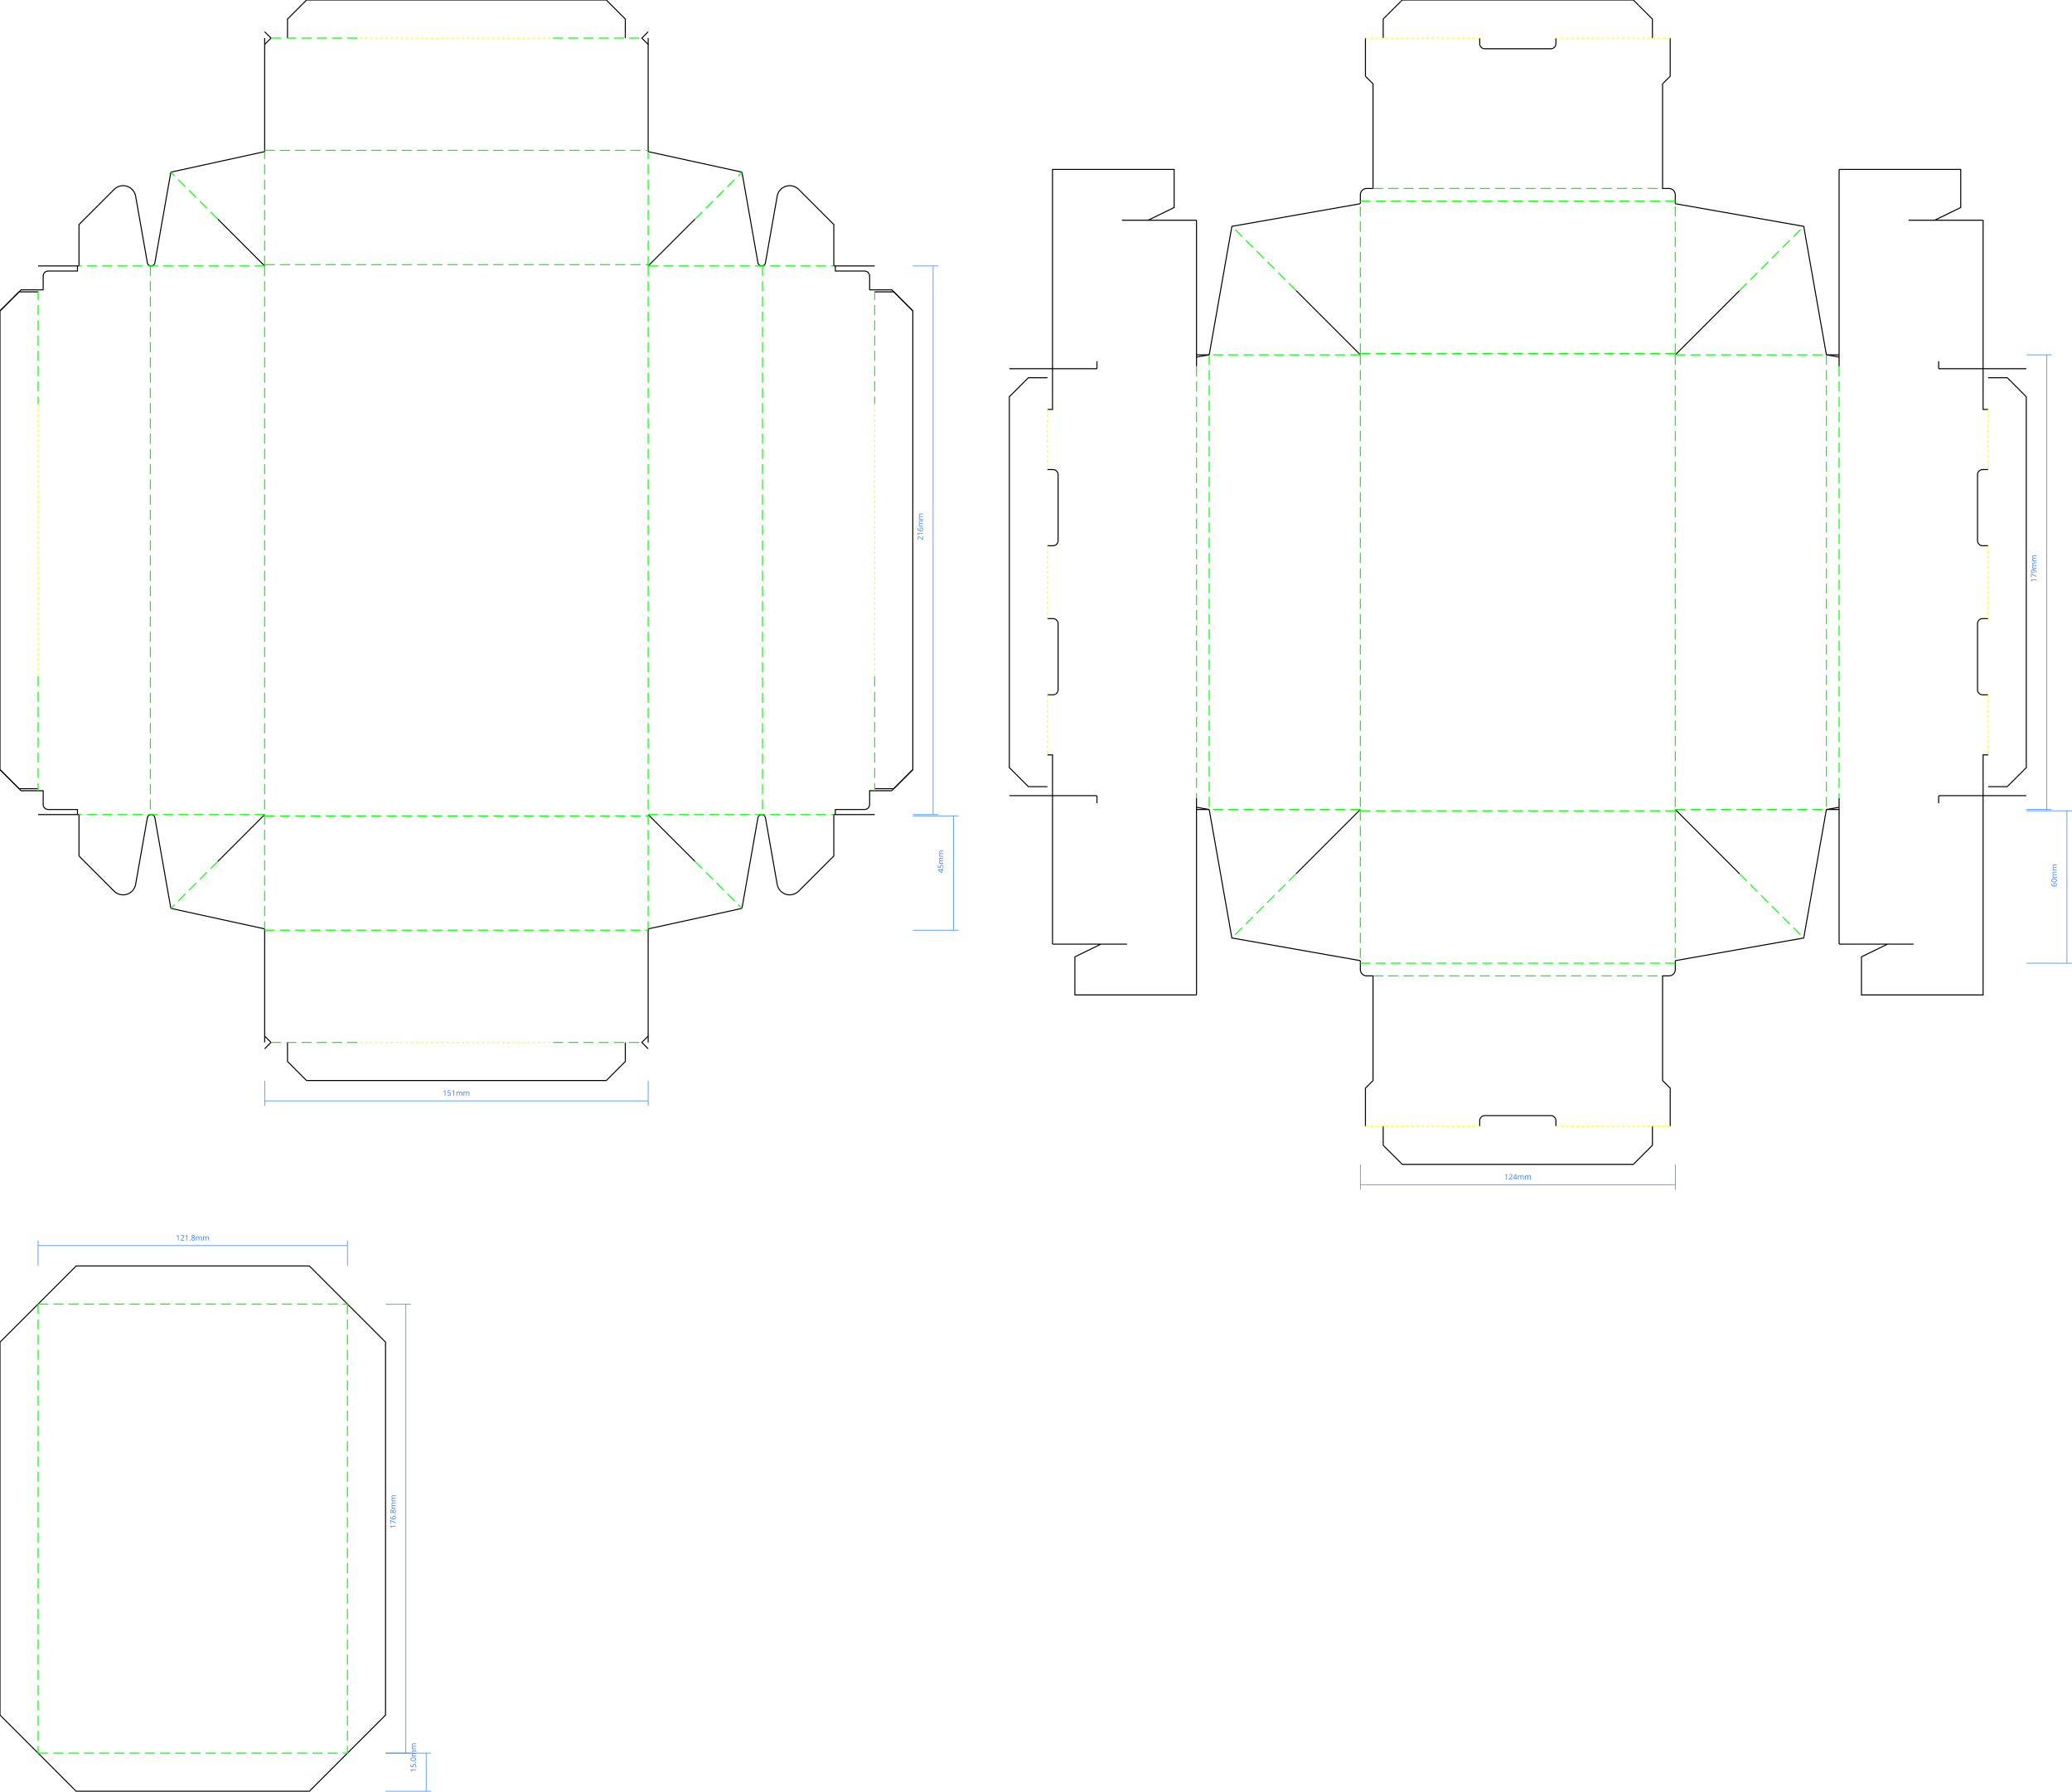
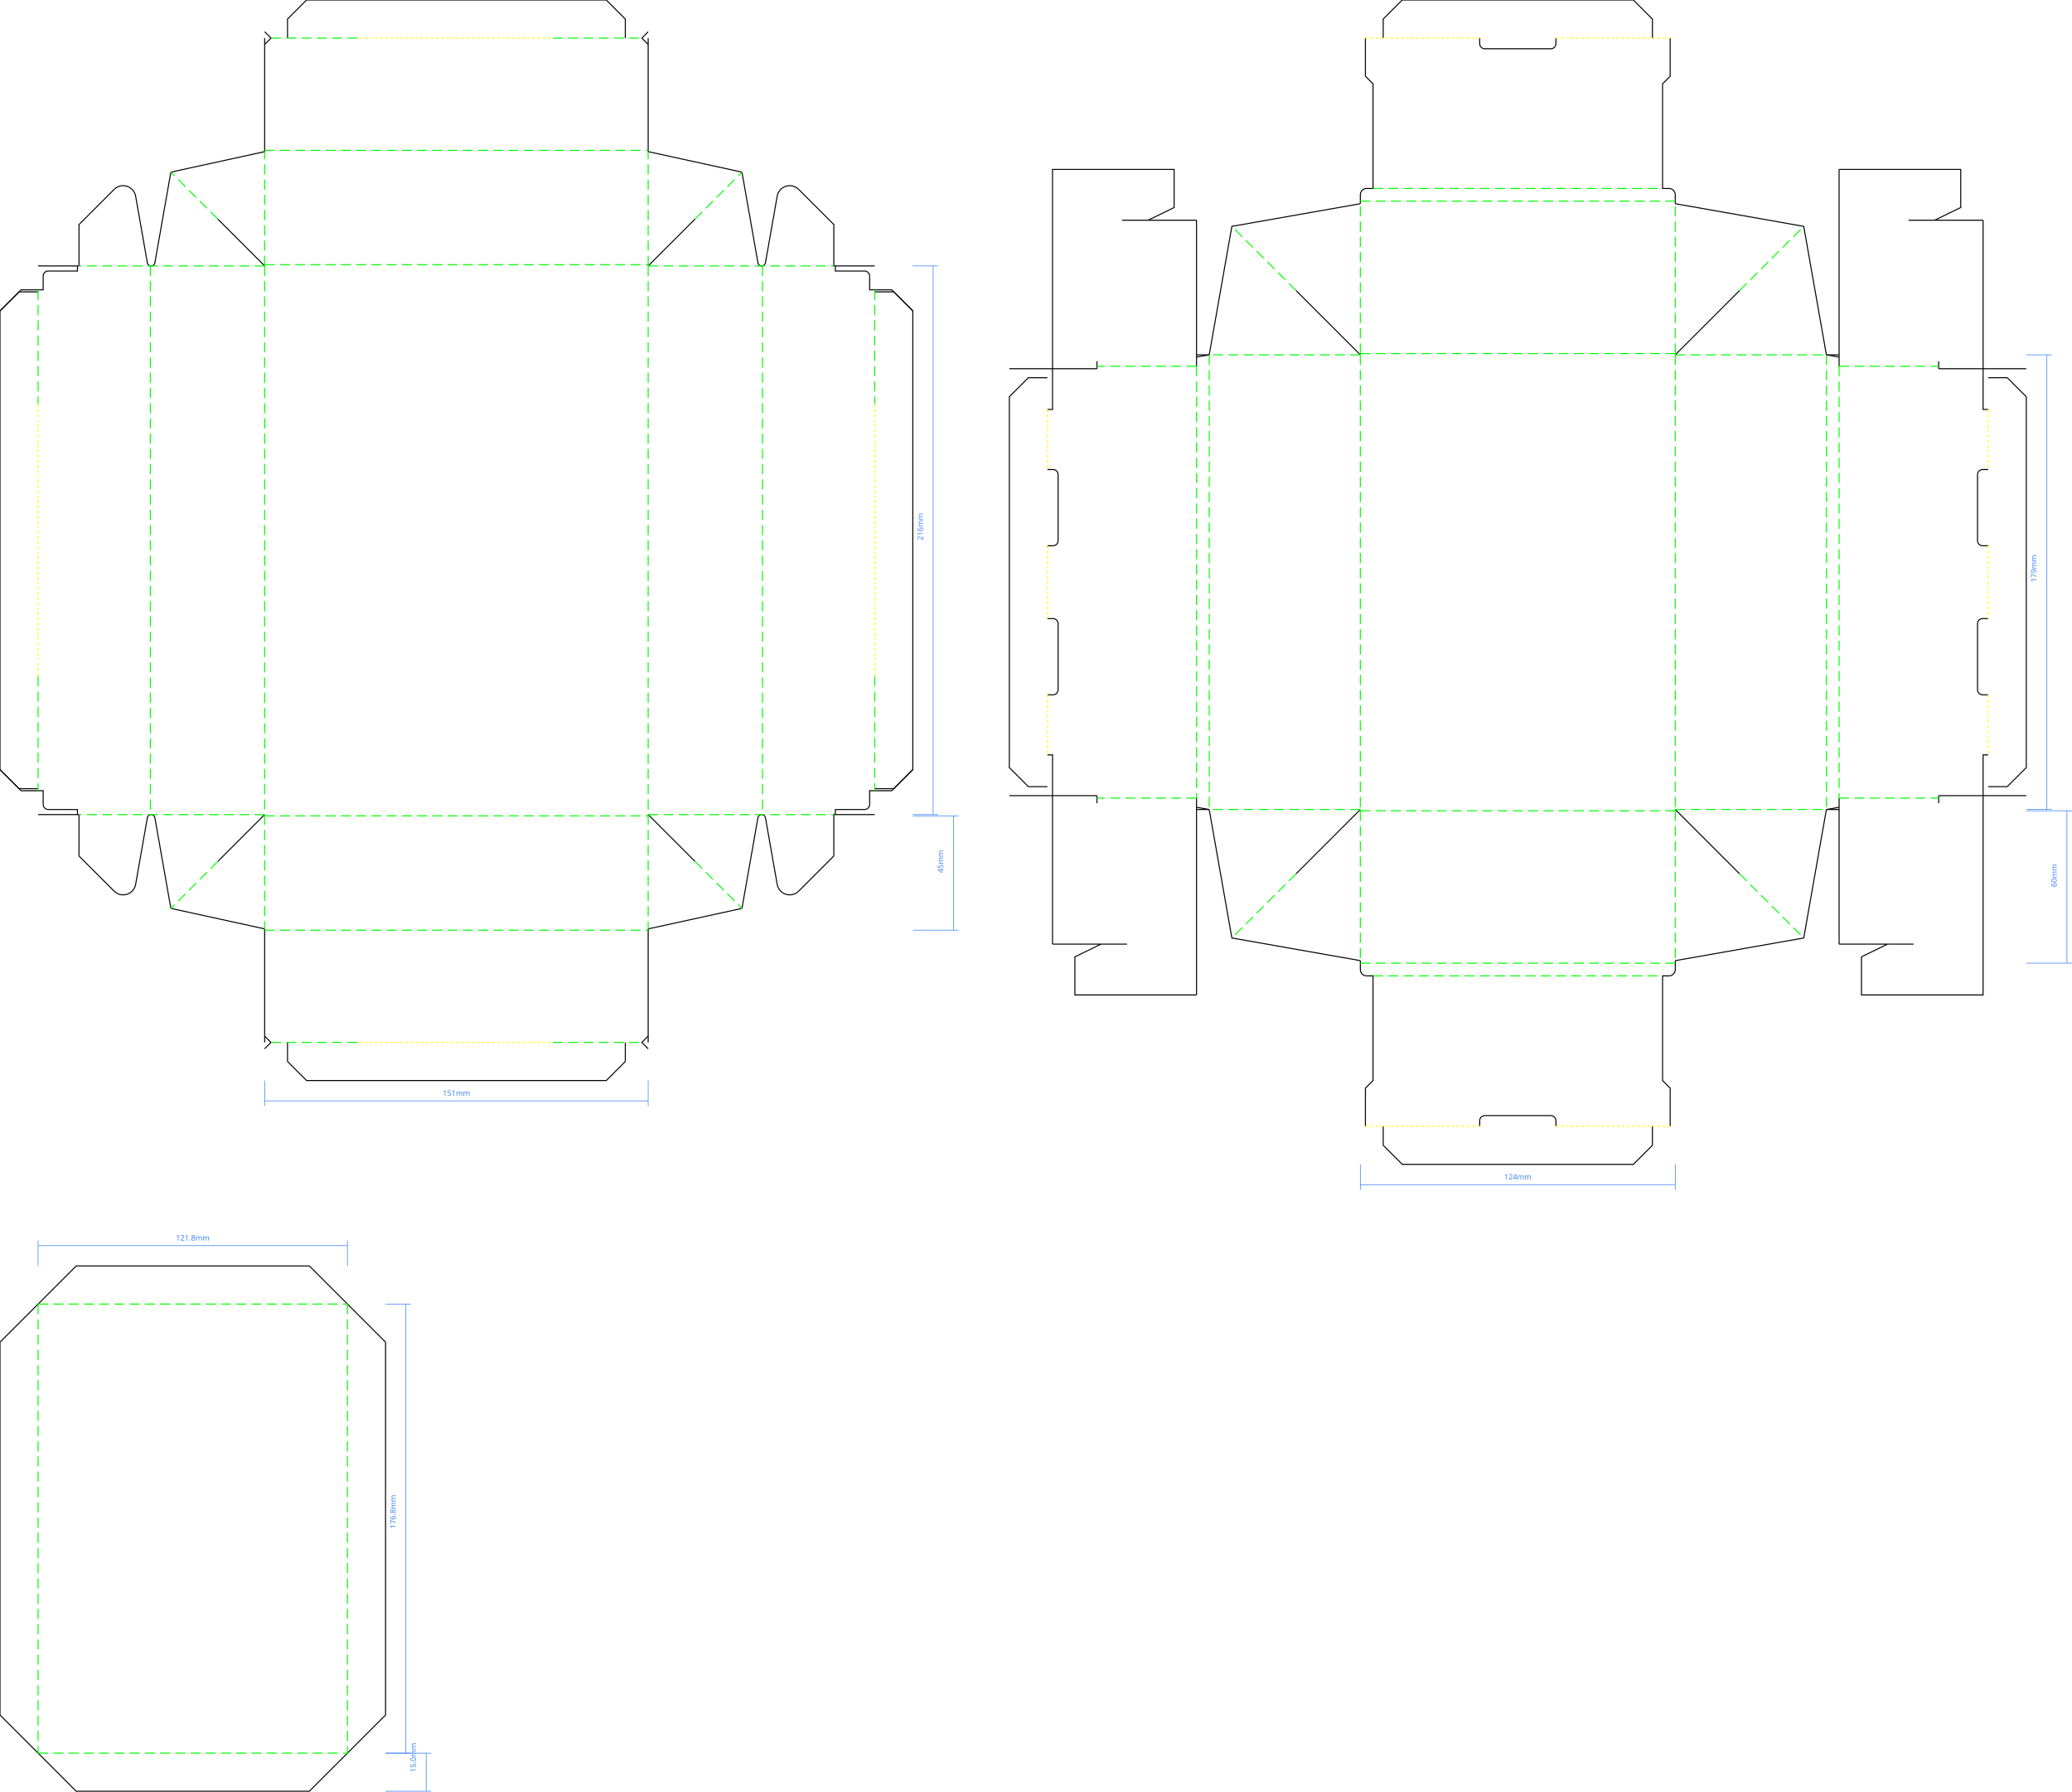
<svg xmlns="http://www.w3.org/2000/svg" width="815.80mm" height="705.20mm" viewBox="0.00 0.00 815.80 705.20">
  <g id="CUT" data-name="切割線">
    <path d="M476.10,139.70 L471.10,139.70 M476.10,318.70 L471.10,318.70" stroke="#000000" stroke-width="0.4" fill="none" />
    <path d="M412.40,184.86 L414.60,184.86 A2.00,2.00 0 0,1 416.60,186.86 L416.60,212.86 A2.00,2.00 0 0,1 414.60,214.86 L412.40,214.86 M412.40,243.54 L414.60,243.54 A2.00,2.00 0 0,1 416.60,245.54 L416.60,271.54 A2.00,2.00 0 0,1 414.60,273.54 L412.40,273.54" stroke="#000000" stroke-width="0.4" fill="none" />
    <path d="M412.40,148.70 L404.90,148.70 L397.40,156.20 L397.40,302.20 L404.90,309.70 L412.40,309.70" stroke="#000000" stroke-width="0.4" fill="none" />
    <path d="M719.10,139.70 L724.10,139.70 M719.10,318.70 L724.10,318.70" stroke="#000000" stroke-width="0.4" fill="none" />
    <path d="M782.80,184.86 L780.60,184.86 A2.00,2.00 0 0,0 778.60,186.86 L778.60,212.86 A2.00,2.00 0 0,0 780.60,214.86 L782.80,214.86 M782.80,243.54 L780.60,243.54 A2.00,2.00 0 0,0 778.60,245.54 L778.60,271.54 A2.00,2.00 0 0,0 780.60,273.54 L782.80,273.54" stroke="#000000" stroke-width="0.4" fill="none" />
    <path d="M782.80,148.70 L790.30,148.70 L797.80,156.20 L797.80,302.20 L790.30,309.70 L782.80,309.70" stroke="#000000" stroke-width="0.4" fill="none" />
    <path d="M535.60,80.20 L535.60,79.20 M659.60,80.20 L659.60,79.20" stroke="#000000" stroke-width="0.4" fill="none" />
    <path d="M582.60,15.00 L582.60,17.20 A2.00,2.00 0 0,0 584.60,19.20 L610.60,19.20 A2.00,2.00 0 0,0 612.60,17.20 L612.60,15.00" stroke="#000000" stroke-width="0.4" fill="none" />
    <path d="M544.60,15.00 L544.60,7.50 L552.10,0.00 L643.10,0.00 L650.60,7.50 L650.60,15.00" stroke="#000000" stroke-width="0.4" fill="none" />
    <path d="M535.60,378.20 L535.60,379.20 M659.60,378.20 L659.60,379.20" stroke="#000000" stroke-width="0.4" fill="none" />
    <path d="M582.60,443.40 L582.60,441.20 A2.00,2.00 0 0,1 584.60,439.20 L610.60,439.20 A2.00,2.00 0 0,1 612.60,441.20 L612.60,443.40" stroke="#000000" stroke-width="0.4" fill="none" />
    <path d="M544.60,443.40 L544.60,450.90 L552.10,458.40 L643.10,458.40 L650.60,450.90 L650.60,443.40" stroke="#000000" stroke-width="0.4" fill="none" />
    <path d="M659.60,318.70 L684.89,343.99" stroke="#000000" stroke-width="0.4" fill="none" />
    <path d="M659.60,378.20 L710.18,369.28 L719.10,318.70" stroke="#000000" stroke-width="0.4" fill="none" />
    <path d="M719.10,318.70 L724.10,317.82 M724.10,314.20 L724.10,371.70 M753.45,371.70 L724.10,371.70 M743.18,371.70 L732.91,376.70 L732.91,391.70 L780.80,391.70 L780.80,313.24 L797.80,313.24 M763.30,313.24 L780.80,313.24 M763.30,316.20 L763.30,314.20 L763.30,313.24 M780.80,313.24 L780.80,297.20 L782.80,297.20" stroke="#000000" stroke-width="0.4" fill="none" />
    <path d="M659.60,379.20 L659.60,381.70 A2.50,2.50 0 0,1 657.10,384.20 L654.60,384.20 L654.60,425.40 L657.60,428.40 L657.60,443.40" stroke="#000000" stroke-width="0.4" fill="none" />
    <path d="M659.60,139.70 L684.89,114.41" stroke="#000000" stroke-width="0.4" fill="none" />
    <path d="M659.60,80.20 L710.18,89.12 L719.10,139.70" stroke="#000000" stroke-width="0.4" fill="none" />
    <path d="M719.10,139.70 L724.10,140.58 M724.10,144.20 L724.10,66.70 M751.45,86.70 L780.80,86.70 M761.72,86.70 L771.99,81.70 L771.99,66.70 L724.10,66.70 M780.80,86.70 L780.80,145.16 L797.80,145.16 M763.30,145.16 L780.80,145.16 M763.30,142.20 L763.30,144.20 L763.30,145.16 M780.80,145.16 L780.80,161.20 L782.80,161.20" stroke="#000000" stroke-width="0.4" fill="none" />
    <path d="M659.60,79.20 L659.60,76.70 A2.50,2.50 0 0,0 657.10,74.20 L654.60,74.20 L654.60,33.00 L657.60,30.00 L657.60,15.00" stroke="#000000" stroke-width="0.4" fill="none" />
    <path d="M535.60,318.70 L510.31,343.99" stroke="#000000" stroke-width="0.4" fill="none" />
    <path d="M535.60,378.20 L485.02,369.28 L476.10,318.70" stroke="#000000" stroke-width="0.4" fill="none" />
    <path d="M476.10,318.70 L471.10,317.82 M471.10,314.20 L471.10,391.70 M443.75,371.70 L414.40,371.70 M433.48,371.70 L423.21,376.70 L423.21,391.70 L471.10,391.70 M414.40,371.70 L414.40,313.24 L397.40,313.24 M431.90,313.24 L414.40,313.24 M431.90,316.20 L431.90,314.20 L431.90,313.24 M414.40,313.24 L414.40,297.20 L412.40,297.20" stroke="#000000" stroke-width="0.4" fill="none" />
    <path d="M535.60,379.20 L535.60,381.70 A2.50,2.50 0 0,0 538.10,384.20 L540.60,384.20 L540.60,425.40 L537.60,428.40 L537.60,443.40" stroke="#000000" stroke-width="0.4" fill="none" />
    <path d="M535.60,139.70 L510.31,114.41" stroke="#000000" stroke-width="0.4" fill="none" />
    <path d="M535.60,80.20 L485.02,89.12 L476.10,139.70" stroke="#000000" stroke-width="0.4" fill="none" />
    <path d="M476.10,139.70 L471.10,140.58 M471.10,144.20 L471.10,86.70 M441.75,86.70 L471.10,86.70 M452.02,86.70 L462.29,81.70 L462.29,66.70 L414.40,66.70 L414.40,145.16 L397.40,145.16 M431.90,145.16 L414.40,145.16 M431.90,142.20 L431.90,144.20 L431.90,145.16 M414.40,145.16 L414.40,161.20 L412.40,161.20" stroke="#000000" stroke-width="0.4" fill="none" />
    <path d="M535.60,79.20 L535.60,76.70 A2.50,2.50 0 0,1 538.10,74.20 L540.60,74.20 L540.60,33.00 L537.60,30.00 L537.60,15.00" stroke="#000000" stroke-width="0.4" fill="none" />
    <path d="M31.10,104.70 L15.00,104.70 M31.10,320.70 L15.00,320.70" stroke="#000000" stroke-width="0.4" fill="none" />
    <path d="M15.00,114.90 L7.50,114.90 L0.00,122.40 L0.00,303.00 L7.50,310.50 L15.00,310.50" stroke="#000000" stroke-width="0.4" fill="none" />
    <path d="M328.30,104.70 L344.40,104.70 M328.30,320.70 L344.40,320.70" stroke="#000000" stroke-width="0.4" fill="none" />
    <path d="M344.40,114.90 L351.90,114.90 L359.40,122.40 L359.40,303.00 L351.90,310.50 L344.40,310.50" stroke="#000000" stroke-width="0.4" fill="none" />
    <path d="M104.20,59.70 L104.20,15.00 M255.20,59.70 L255.20,15.00" stroke="#000000" stroke-width="0.4" fill="none" />
    <path d="M104.20,12.50 L106.70,15.00 L104.20,17.50 M255.20,12.50 L252.70,15.00 L255.20,17.50" stroke="#000000" stroke-width="0.4" fill="none" />
    <path d="M113.20,15.00 L113.20,7.50 L120.70,0.00 L238.70,0.00 L246.20,7.50 L246.20,15.00" stroke="#000000" stroke-width="0.4" fill="none" />
    <path d="M104.20,365.70 L104.20,410.40 M255.20,365.70 L255.20,410.40" stroke="#000000" stroke-width="0.4" fill="none" />
    <path d="M104.20,407.90 L106.70,410.40 L104.20,412.90 M255.20,407.90 L252.70,410.40 L255.20,412.90" stroke="#000000" stroke-width="0.4" fill="none" />
    <path d="M113.20,410.40 L113.20,417.90 L120.70,425.40 L238.70,425.40 L246.20,417.90 L246.20,410.40" stroke="#000000" stroke-width="0.4" fill="none" />
    <path d="M255.20,320.70 L273.66,339.16" stroke="#000000" stroke-width="0.4" fill="none" />
    <path d="M292.13,357.63 L255.20,365.70" stroke="#000000" stroke-width="0.4" fill="none" />
    <path d="M292.13,357.63 L298.42,321.94 A1.50,1.50 0 0,1 301.38,321.94 L306.00,348.17 A5.00,5.00 0 0,0 314.46,350.84 L328.30,337.00 L328.30,320.70" stroke="#000000" stroke-width="0.4" fill="none" />
    <path d="M328.90,320.70 L328.90,318.70 L340.40,318.70 A2.00,2.00 0 0,0 342.40,316.70 L342.40,311.30 L351.10,311.30 L359.40,303.00" stroke="#000000" stroke-width="0.4" fill="none" />
    <path d="M255.20,104.70 L273.66,86.24" stroke="#000000" stroke-width="0.4" fill="none" />
    <path d="M292.13,67.77 L255.20,59.70" stroke="#000000" stroke-width="0.4" fill="none" />
    <path d="M292.13,67.77 L298.42,103.46 A1.50,1.50 0 0,0 301.38,103.46 L306.00,77.23 A5.00,5.00 0 0,1 314.46,74.56 L328.30,88.40 L328.30,104.70" stroke="#000000" stroke-width="0.4" fill="none" />
    <path d="M328.90,104.70 L328.90,106.70 L340.40,106.70 A2.00,2.00 0 0,1 342.40,108.70 L342.40,114.10 L351.10,114.10 L359.40,122.40" stroke="#000000" stroke-width="0.4" fill="none" />
    <path d="M104.20,320.70 L85.74,339.16" stroke="#000000" stroke-width="0.4" fill="none" />
    <path d="M67.27,357.63 L104.20,365.70" stroke="#000000" stroke-width="0.4" fill="none" />
    <path d="M67.27,357.63 L60.98,321.94 A1.50,1.50 0 0,0 58.02,321.94 L53.40,348.17 A5.00,5.00 0 0,1 44.94,350.84 L31.10,337.00 L31.10,320.70" stroke="#000000" stroke-width="0.4" fill="none" />
    <path d="M30.50,320.70 L30.50,318.70 L19.00,318.70 A2.00,2.00 0 0,1 17.00,316.70 L17.00,311.30 L8.30,311.30 L0.00,303.00" stroke="#000000" stroke-width="0.4" fill="none" />
    <path d="M104.20,104.70 L85.74,86.24" stroke="#000000" stroke-width="0.4" fill="none" />
    <path d="M67.27,67.77 L104.20,59.70" stroke="#000000" stroke-width="0.4" fill="none" />
    <path d="M67.27,67.77 L60.98,103.46 A1.50,1.50 0 0,1 58.02,103.46 L53.40,77.23 A5.00,5.00 0 0,0 44.94,74.56 L31.10,88.40 L31.10,104.70" stroke="#000000" stroke-width="0.4" fill="none" />
    <path d="M30.50,104.70 L30.50,106.70 L19.00,106.70 A2.00,2.00 0 0,0 17.00,108.70 L17.00,114.10 L8.30,114.10 L0.00,122.40" stroke="#000000" stroke-width="0.4" fill="none" />
    <path d="M15.00,513.40 L0.00,528.40 L0.00,675.20 L15.00,690.20" stroke="#000000" stroke-width="0.4" fill="none" />
    <path d="M136.80,513.40 L151.80,528.40 L151.80,675.20 L136.80,690.20" stroke="#000000" stroke-width="0.4" fill="none" />
    <path d="M15.00,513.40 L30.00,498.40 L121.80,498.40 L136.80,513.40" stroke="#000000" stroke-width="0.4" fill="none" />
    <path d="M15.00,690.20 L30.00,705.20 L121.80,705.20 L136.80,690.20" stroke="#000000" stroke-width="0.4" fill="none" />
  </g>
  <g id="CREASE" data-name="摺線">
    <path d="M535.60,139.70 L535.60,318.70" stroke="#00FF00" stroke-width="0.4" stroke-dasharray="4 2" fill="none" />
    <path d="M476.10,139.70 L476.10,318.70 M471.10,144.20 L471.10,314.20" stroke="#00FF00" stroke-width="0.4" stroke-dasharray="4 2" fill="none" />
    <path d="M659.60,139.70 L659.60,318.70" stroke="#00FF00" stroke-width="0.4" stroke-dasharray="4 2" fill="none" />
    <path d="M719.10,139.70 L719.10,318.70 M724.10,144.20 L724.10,314.20" stroke="#00FF00" stroke-width="0.4" stroke-dasharray="4 2" fill="none" />
    <path d="M535.60,139.20 L659.60,139.20 M535.60,139.70 L535.60,139.20 M659.60,139.20 L659.60,139.70" stroke="#00FF00" stroke-width="0.4" stroke-dasharray="4 2" fill="none" />
    <path d="M535.60,79.20 L659.60,79.20 M540.60,74.20 L654.60,74.20" stroke="#00FF00" stroke-width="0.4" stroke-dasharray="4 2" fill="none" />
    <path d="M535.60,319.20 L659.60,319.20 M535.60,318.70 L535.60,319.20 M659.60,319.20 L659.60,318.70" stroke="#00FF00" stroke-width="0.4" stroke-dasharray="4 2" fill="none" />
    <path d="M535.60,379.20 L659.60,379.20 M540.60,384.20 L654.60,384.20" stroke="#00FF00" stroke-width="0.4" stroke-dasharray="4 2" fill="none" />
    <path d="M659.60,318.70 L719.10,318.70 M659.60,319.20 L659.60,378.20" stroke="#00FF00" stroke-width="0.4" stroke-dasharray="4 2" fill="none" />
    <path d="M684.89,343.99 L710.18,369.28" stroke="#00FF00" stroke-width="0.4" stroke-dasharray="4 2" fill="none" />
    <path d="M659.60,139.70 L719.10,139.70 M659.60,139.20 L659.60,80.20" stroke="#00FF00" stroke-width="0.4" stroke-dasharray="4 2" fill="none" />
    <path d="M684.89,114.41 L710.18,89.12" stroke="#00FF00" stroke-width="0.4" stroke-dasharray="4 2" fill="none" />
    <path d="M535.60,318.70 L476.10,318.70 M535.60,319.20 L535.60,378.20" stroke="#00FF00" stroke-width="0.4" stroke-dasharray="4 2" fill="none" />
    <path d="M510.31,343.99 L485.02,369.28" stroke="#00FF00" stroke-width="0.4" stroke-dasharray="4 2" fill="none" />
    <path d="M535.60,139.70 L476.10,139.70 M535.60,139.20 L535.60,80.20" stroke="#00FF00" stroke-width="0.4" stroke-dasharray="4 2" fill="none" />
    <path d="M510.31,114.41 L485.02,89.12" stroke="#00FF00" stroke-width="0.4" stroke-dasharray="4 2" fill="none" />
+     <path d="M724.10,314.20 L763.30,314.20" stroke="#00FF00" stroke-width="0.4" stroke-dasharray="4 2" fill="none" />
+     <path d="M724.10,144.20 L763.30,144.20" stroke="#00FF00" stroke-width="0.4" stroke-dasharray="4 2" fill="none" />
+     <path d="M471.10,314.20 L431.90,314.20" stroke="#00FF00" stroke-width="0.4" stroke-dasharray="4 2" fill="none" />
+     <path d="M471.10,144.20 L431.90,144.20" stroke="#00FF00" stroke-width="0.4" stroke-dasharray="4 2" fill="none" />
    <path d="M104.20,104.70 L104.20,320.70" stroke="#00FF00" stroke-width="0.4" stroke-dasharray="4 2" fill="none" />
    <path d="M59.20,104.70 L59.20,320.70" stroke="#00FF00" stroke-width="0.4" stroke-dasharray="4 2" fill="none" />
    <path d="M15.00,114.10 L15.00,159.10 M15.00,266.30 L15.00,311.30" stroke="#00FF00" stroke-width="0.4" stroke-dasharray="4 2" fill="none" />
    <path d="M255.20,104.70 L255.20,320.70" stroke="#00FF00" stroke-width="0.4" stroke-dasharray="4 2" fill="none" />
    <path d="M300.20,104.70 L300.20,320.70" stroke="#00FF00" stroke-width="0.4" stroke-dasharray="4 2" fill="none" />
    <path d="M344.40,114.10 L344.40,159.10 M344.40,266.30 L344.40,311.30" stroke="#00FF00" stroke-width="0.4" stroke-dasharray="4 2" fill="none" />
    <path d="M104.20,104.20 L255.20,104.20" stroke="#00FF00" stroke-width="0.4" stroke-dasharray="4 2" fill="none" />
    <path d="M104.20,59.20 L255.20,59.20" stroke="#00FF00" stroke-width="0.4" stroke-dasharray="4 2" fill="none" />
    <path d="M106.70,15.00 L141.70,15.00 M217.70,15.00 L252.70,15.00" stroke="#00FF00" stroke-width="0.4" stroke-dasharray="4 2" fill="none" />
    <path d="M104.20,321.20 L255.20,321.20" stroke="#00FF00" stroke-width="0.4" stroke-dasharray="4 2" fill="none" />
    <path d="M104.20,366.20 L255.20,366.20" stroke="#00FF00" stroke-width="0.4" stroke-dasharray="4 2" fill="none" />
    <path d="M106.70,410.40 L141.70,410.40 M217.70,410.40 L252.70,410.40" stroke="#00FF00" stroke-width="0.4" stroke-dasharray="4 2" fill="none" />
-     <path d="M255.20,320.70 L328.30,320.70 M255.20,320.70 L255.20,365.70" stroke="#00FF00" stroke-width="0.4" stroke-dasharray="4 2" fill="none" />
+     <path d="M255.20,320.70 L300.20,320.70 L328.30,320.70 M255.20,320.70 L255.20,365.70" stroke="#00FF00" stroke-width="0.4" stroke-dasharray="4 2" fill="none" />
    <path d="M273.66,339.16 L292.13,357.63" stroke="#00FF00" stroke-width="0.4" stroke-dasharray="4 2" fill="none" />
-     <path d="M255.20,104.70 L328.30,104.70 M255.20,104.70 L255.20,59.70" stroke="#00FF00" stroke-width="0.4" stroke-dasharray="4 2" fill="none" />
+     <path d="M255.20,104.70 L300.20,104.70 L328.30,104.70 M255.20,104.70 L255.20,59.70" stroke="#00FF00" stroke-width="0.4" stroke-dasharray="4 2" fill="none" />
    <path d="M273.66,86.24 L292.13,67.77" stroke="#00FF00" stroke-width="0.4" stroke-dasharray="4 2" fill="none" />
-     <path d="M104.20,320.70 L31.10,320.70 M104.20,320.70 L104.20,365.70" stroke="#00FF00" stroke-width="0.4" stroke-dasharray="4 2" fill="none" />
+     <path d="M104.20,320.70 L59.20,320.70 L31.10,320.70 M104.20,320.70 L104.20,365.70" stroke="#00FF00" stroke-width="0.4" stroke-dasharray="4 2" fill="none" />
    <path d="M85.74,339.16 L67.27,357.63" stroke="#00FF00" stroke-width="0.4" stroke-dasharray="4 2" fill="none" />
-     <path d="M104.20,104.70 L31.10,104.70 M104.20,104.70 L104.20,59.70" stroke="#00FF00" stroke-width="0.4" stroke-dasharray="4 2" fill="none" />
+     <path d="M104.20,104.70 L59.20,104.70 L31.10,104.70 M104.20,104.70 L104.20,59.70" stroke="#00FF00" stroke-width="0.4" stroke-dasharray="4 2" fill="none" />
    <path d="M85.74,86.24 L67.27,67.77" stroke="#00FF00" stroke-width="0.4" stroke-dasharray="4 2" fill="none" />
    <path d="M15.00,513.40 L15.00,690.20" stroke="#00FF00" stroke-width="0.4" stroke-dasharray="4 2" fill="none" />
    <path d="M136.80,513.40 L136.80,690.20" stroke="#00FF00" stroke-width="0.4" stroke-dasharray="4 2" fill="none" />
    <path d="M15.00,513.40 L136.80,513.40" stroke="#00FF00" stroke-width="0.4" stroke-dasharray="4 2" fill="none" />
    <path d="M15.00,690.20 L136.80,690.20" stroke="#00FF00" stroke-width="0.4" stroke-dasharray="4 2" fill="none" />
  </g>
  <g id="HALFCUT" data-name="半刀">
    <path d="M412.40,161.20 L412.40,184.86 M412.40,214.86 L412.40,243.54 M412.40,273.54 L412.40,297.20" stroke="#FFFF00" stroke-width="0.4" stroke-dasharray="1 1" fill="none" />
    <path d="M782.80,161.20 L782.80,184.86 M782.80,214.86 L782.80,243.54 M782.80,273.54 L782.80,297.20" stroke="#FFFF00" stroke-width="0.4" stroke-dasharray="1 1" fill="none" />
    <path d="M537.60,15.00 L582.60,15.00 M612.60,15.00 L657.60,15.00" stroke="#FFFF00" stroke-width="0.4" stroke-dasharray="1 1" fill="none" />
    <path d="M537.60,443.40 L582.60,443.40 M612.60,443.40 L657.60,443.40" stroke="#FFFF00" stroke-width="0.4" stroke-dasharray="1 1" fill="none" />
    <path d="M15.00,159.10 L15.00,266.30" stroke="#FFFF00" stroke-width="0.4" stroke-dasharray="1 1" fill="none" />
    <path d="M344.40,159.10 L344.40,266.30" stroke="#FFFF00" stroke-width="0.4" stroke-dasharray="1 1" fill="none" />
    <path d="M141.70,15.00 L217.70,15.00" stroke="#FFFF00" stroke-width="0.4" stroke-dasharray="1 1" fill="none" />
    <path d="M141.70,410.40 L217.70,410.40" stroke="#FFFF00" stroke-width="0.4" stroke-dasharray="1 1" fill="none" />
  </g>
  <g id="DIMENSIONS" data-name="尺寸標註">
    <path d="M535.60,458.40 L535.60,468.40 M659.60,458.40 L659.60,468.40 M535.60,466.40 L659.60,466.40" stroke="#3B82F6" stroke-width="0.25" fill="none" />
    <path d="M797.80,139.70 L807.80,139.70 M797.80,318.70 L807.80,318.70 M805.80,139.70 L805.80,318.70" stroke="#3B82F6" stroke-width="0.25" fill="none" />
    <path d="M797.80,319.20 L815.80,319.20 M797.80,379.20 L815.80,379.20 M813.80,319.20 L813.80,379.20" stroke="#3B82F6" stroke-width="0.25" fill="none" />
    <path d="M104.20,425.40 L104.20,435.40 M255.20,425.40 L255.20,435.40 M104.20,433.40 L255.20,433.40" stroke="#3B82F6" stroke-width="0.25" fill="none" />
    <path d="M359.40,104.70 L369.40,104.70 M359.40,320.70 L369.40,320.70 M367.40,104.70 L367.40,320.70" stroke="#3B82F6" stroke-width="0.25" fill="none" />
    <path d="M359.40,321.20 L377.40,321.20 M359.40,366.20 L377.40,366.20 M375.40,321.20 L375.40,366.20" stroke="#3B82F6" stroke-width="0.25" fill="none" />
    <path d="M15.00,498.40 L15.00,488.40 M136.80,498.40 L136.80,488.40 M15.00,490.40 L136.80,490.40" stroke="#3B82F6" stroke-width="0.25" fill="none" />
    <path d="M151.80,513.40 L161.80,513.40 M151.80,690.20 L161.80,690.20 M159.80,513.40 L159.80,690.20" stroke="#3B82F6" stroke-width="0.25" fill="none" />
    <path d="M151.80,690.20 L169.80,690.20 M151.80,705.20 L169.80,705.20 M167.80,690.20 L167.80,705.20" stroke="#3B82F6" stroke-width="0.25" fill="none" />
    <text x="597.60" y="464.40" font-size="3" font-family="sans-serif" fill="#3B82F6" text-anchor="middle">124mm</text>
    <text x="801.80" y="229.20" font-size="3" font-family="sans-serif" fill="#3B82F6" text-anchor="start" transform="rotate(-90.00 801.80 229.20)">179mm</text>
    <text x="809.80" y="349.20" font-size="3" font-family="sans-serif" fill="#3B82F6" text-anchor="start" transform="rotate(-90.00 809.80 349.20)">60mm</text>
    <text x="179.70" y="431.40" font-size="3" font-family="sans-serif" fill="#3B82F6" text-anchor="middle">151mm</text>
    <text x="363.40" y="212.70" font-size="3" font-family="sans-serif" fill="#3B82F6" text-anchor="start" transform="rotate(-90.00 363.40 212.70)">216mm</text>
    <text x="371.40" y="343.70" font-size="3" font-family="sans-serif" fill="#3B82F6" text-anchor="start" transform="rotate(-90.00 371.40 343.70)">45mm</text>
    <text x="75.90" y="488.40" font-size="3" font-family="sans-serif" fill="#3B82F6" text-anchor="middle">121.8mm</text>
    <text x="155.80" y="601.80" font-size="3" font-family="sans-serif" fill="#3B82F6" text-anchor="start" transform="rotate(-90.00 155.80 601.80)">176.8mm</text>
    <text x="163.80" y="697.70" font-size="3" font-family="sans-serif" fill="#3B82F6" text-anchor="start" transform="rotate(-90.00 163.80 697.70)">15.0mm</text>
  </g>
</svg>
